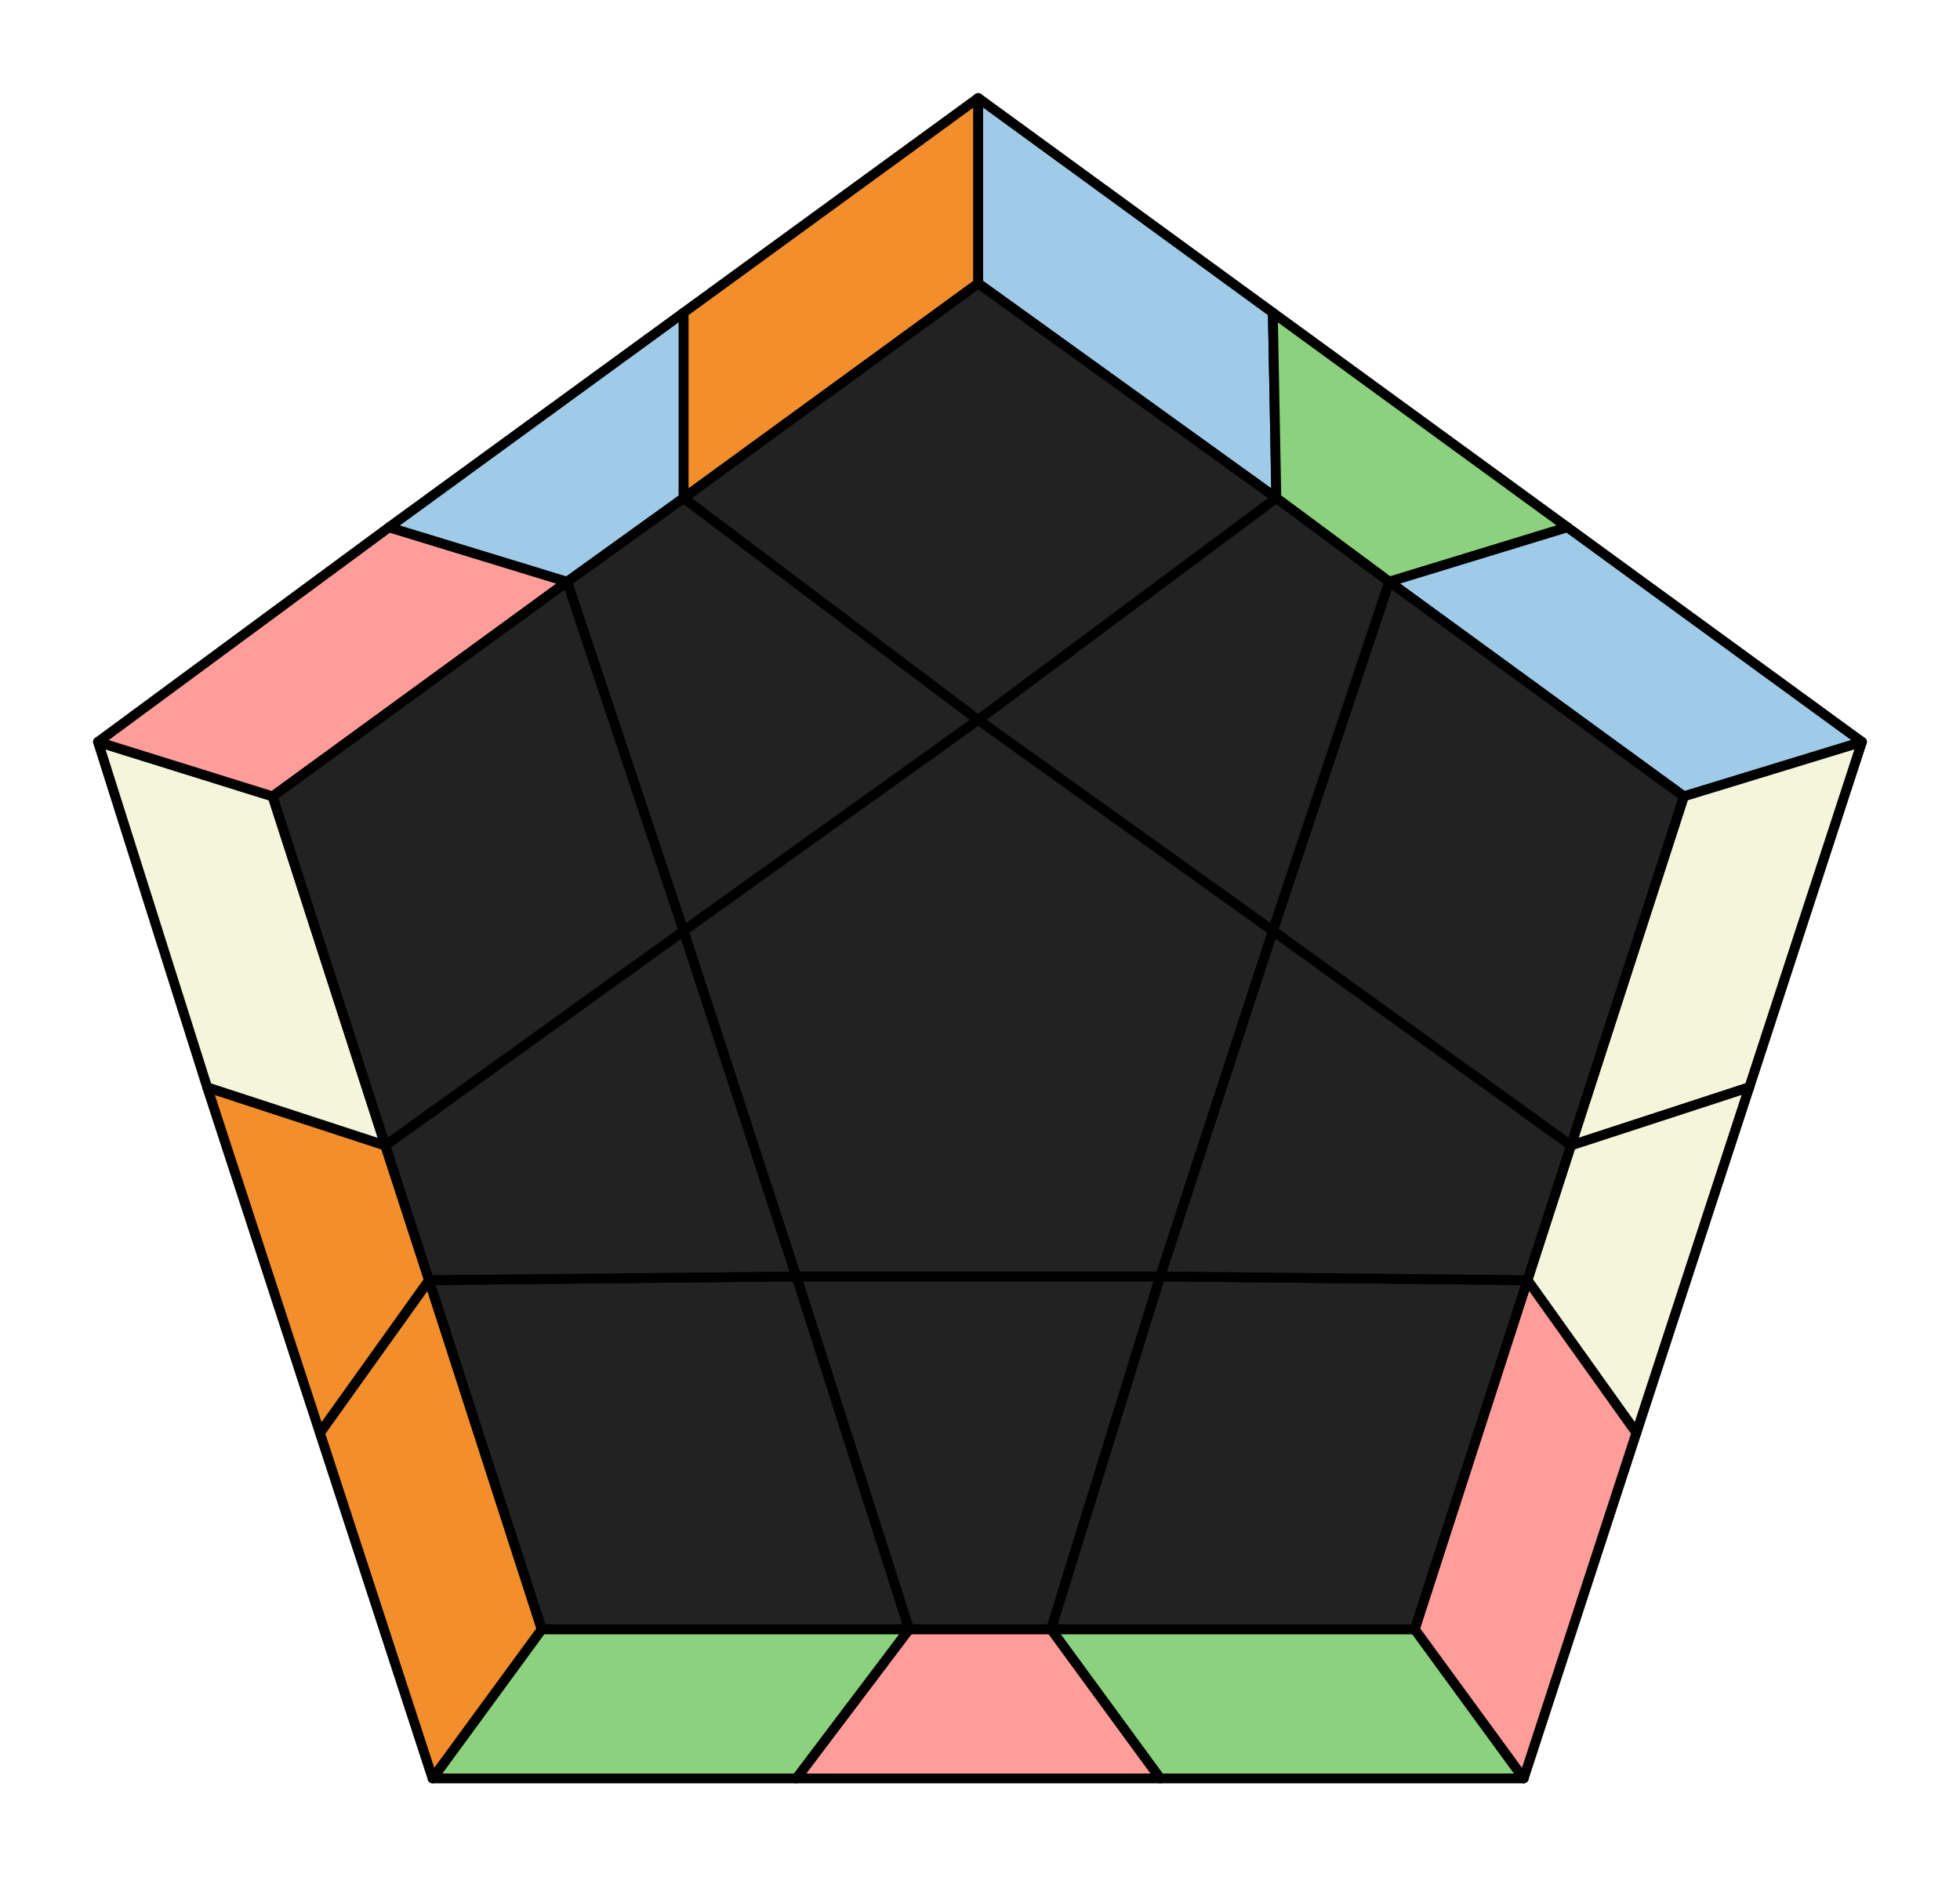
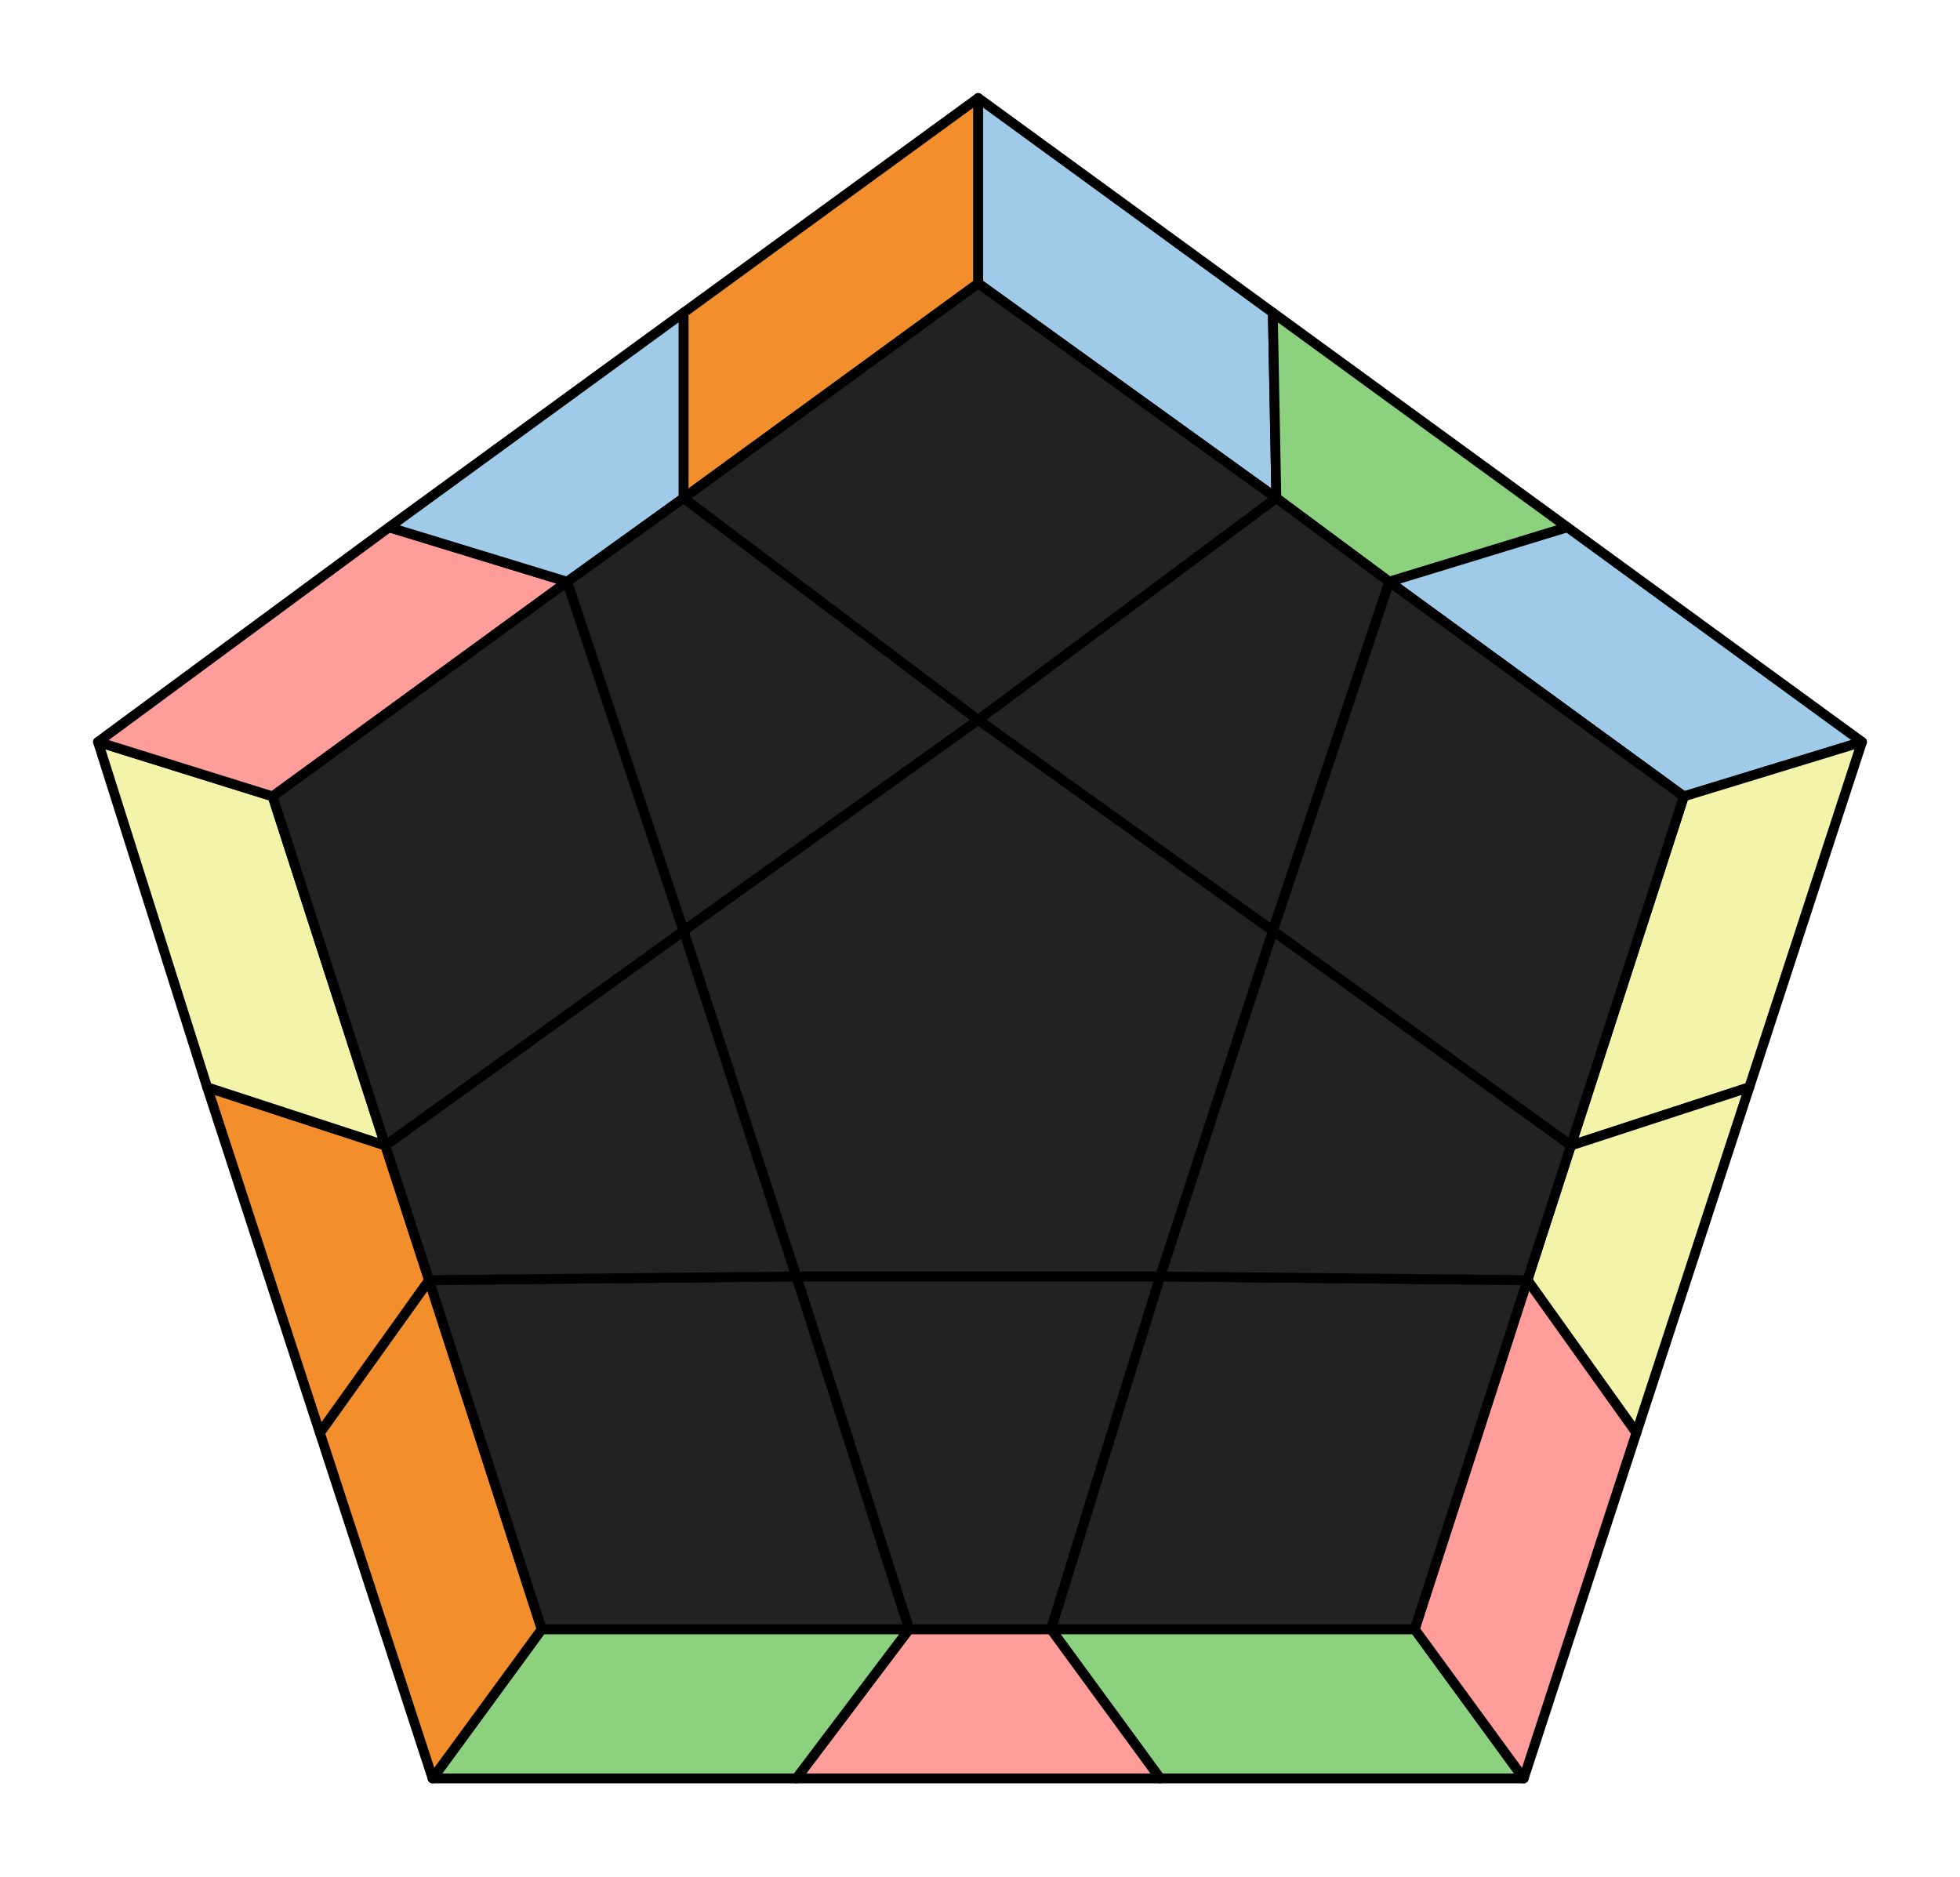
<svg xmlns="http://www.w3.org/2000/svg" viewBox="0 0 100.0 95.732">
  <style>
polygon { stroke: black; stroke-width: 0.5px; stroke-linejoin: round;}
</style>
  <polygon fill="#8CD17D" points="77.74 90.73 59.19 90.73 53.62 83.12 72.18 83.12" />
  <polygon fill="#FF9D9A" points="59.19 90.73 40.63 90.73 46.38 83.12 53.62 83.12" />
  <polygon fill="#8CD17D" points="40.63 90.73 22.07 90.73 27.64 83.12 46.38 83.12" />
  <polygon fill="#F28E2B" points="22.07 90.73 16.32 73.10 21.89 65.31 27.64 83.12" />
  <polygon fill="#F28E2B" points="16.32 73.10 10.57 55.47 19.66 58.44 21.89 65.31" />
-   <polygon fill="beige" points="10.57 55.47 5.00 37.85 13.91 40.63 19.66 58.44" />
+   <polygon fill="#f4f3aa" points="10.57 55.47 5.00 37.85 13.91 40.63 19.66 58.44" />
  <polygon fill="#FF9D9A" points="5.00 37.85 19.85 26.90 28.94 29.68 13.91 40.63" />
  <polygon fill="#A0CBE8" points="19.85 26.90 34.88 15.95 34.88 25.41 28.94 29.68" />
  <polygon fill="#F28E2B" points="34.88 15.95 49.91 5.00 49.91 14.46 34.88 25.41" />
  <polygon fill="#A0CBE8" points="49.91 5.00 64.94 15.95 65.12 25.41 49.91 14.46" />
  <polygon fill="#8CD17D" points="64.94 15.95 79.97 26.90 70.88 29.68 65.12 25.41" />
  <polygon fill="#A0CBE8" points="79.97 26.90 95.00 37.85 85.91 40.63 70.88 29.68" />
-   <polygon fill="beige" points="95.00 37.85 89.25 55.47 80.15 58.44 85.91 40.63" />
-   <polygon fill="beige" points="89.25 55.47 83.49 73.10 77.93 65.31 80.15 58.44" />
+   <polygon fill="#f4f3aa" points="95.00 37.85 89.25 55.47 80.15 58.44 85.91 40.63" />
+   <polygon fill="#f4f3aa" points="89.25 55.47 83.49 73.10 77.93 65.31 80.15 58.44" />
  <polygon fill="#FF9D9A" points="83.49 73.10 77.74 90.73 72.18 83.12 77.93 65.31" />
  <polygon fill="#222" points="72.18 83.12 53.62 83.12 59.19 65.12 77.93 65.31" />
  <polygon fill="#222" points="53.62 83.12 46.38 83.12 40.63 65.12 59.19 65.12" />
  <polygon fill="#222" points="27.64 83.12 21.89 65.31 40.63 65.12 46.38 83.12" />
  <polygon fill="#222" points="21.89 65.31 19.66 58.44 34.88 47.49 40.63 65.12" />
  <polygon fill="#222" points="13.91 40.63 28.94 29.68 34.88 47.49 19.66 58.44" />
  <polygon fill="#222" points="28.94 29.68 34.88 25.41 49.91 36.73 34.88 47.49" />
  <polygon fill="#222" points="49.91 14.46 65.12 25.41 49.91 36.73 34.88 25.41" />
  <polygon fill="#222" points="65.12 25.41 70.88 29.68 64.94 47.49 49.91 36.73" />
  <polygon fill="#222" points="85.91 40.63 80.15 58.44 64.94 47.49 70.88 29.68" />
  <polygon fill="#222" points="80.15 58.44 77.93 65.31 59.19 65.12 64.94 47.49" />
  <polygon fill="#222" points="59.19 65.12 40.63 65.12 34.88 47.49 49.91 36.73 64.94 47.49" />
</svg>
